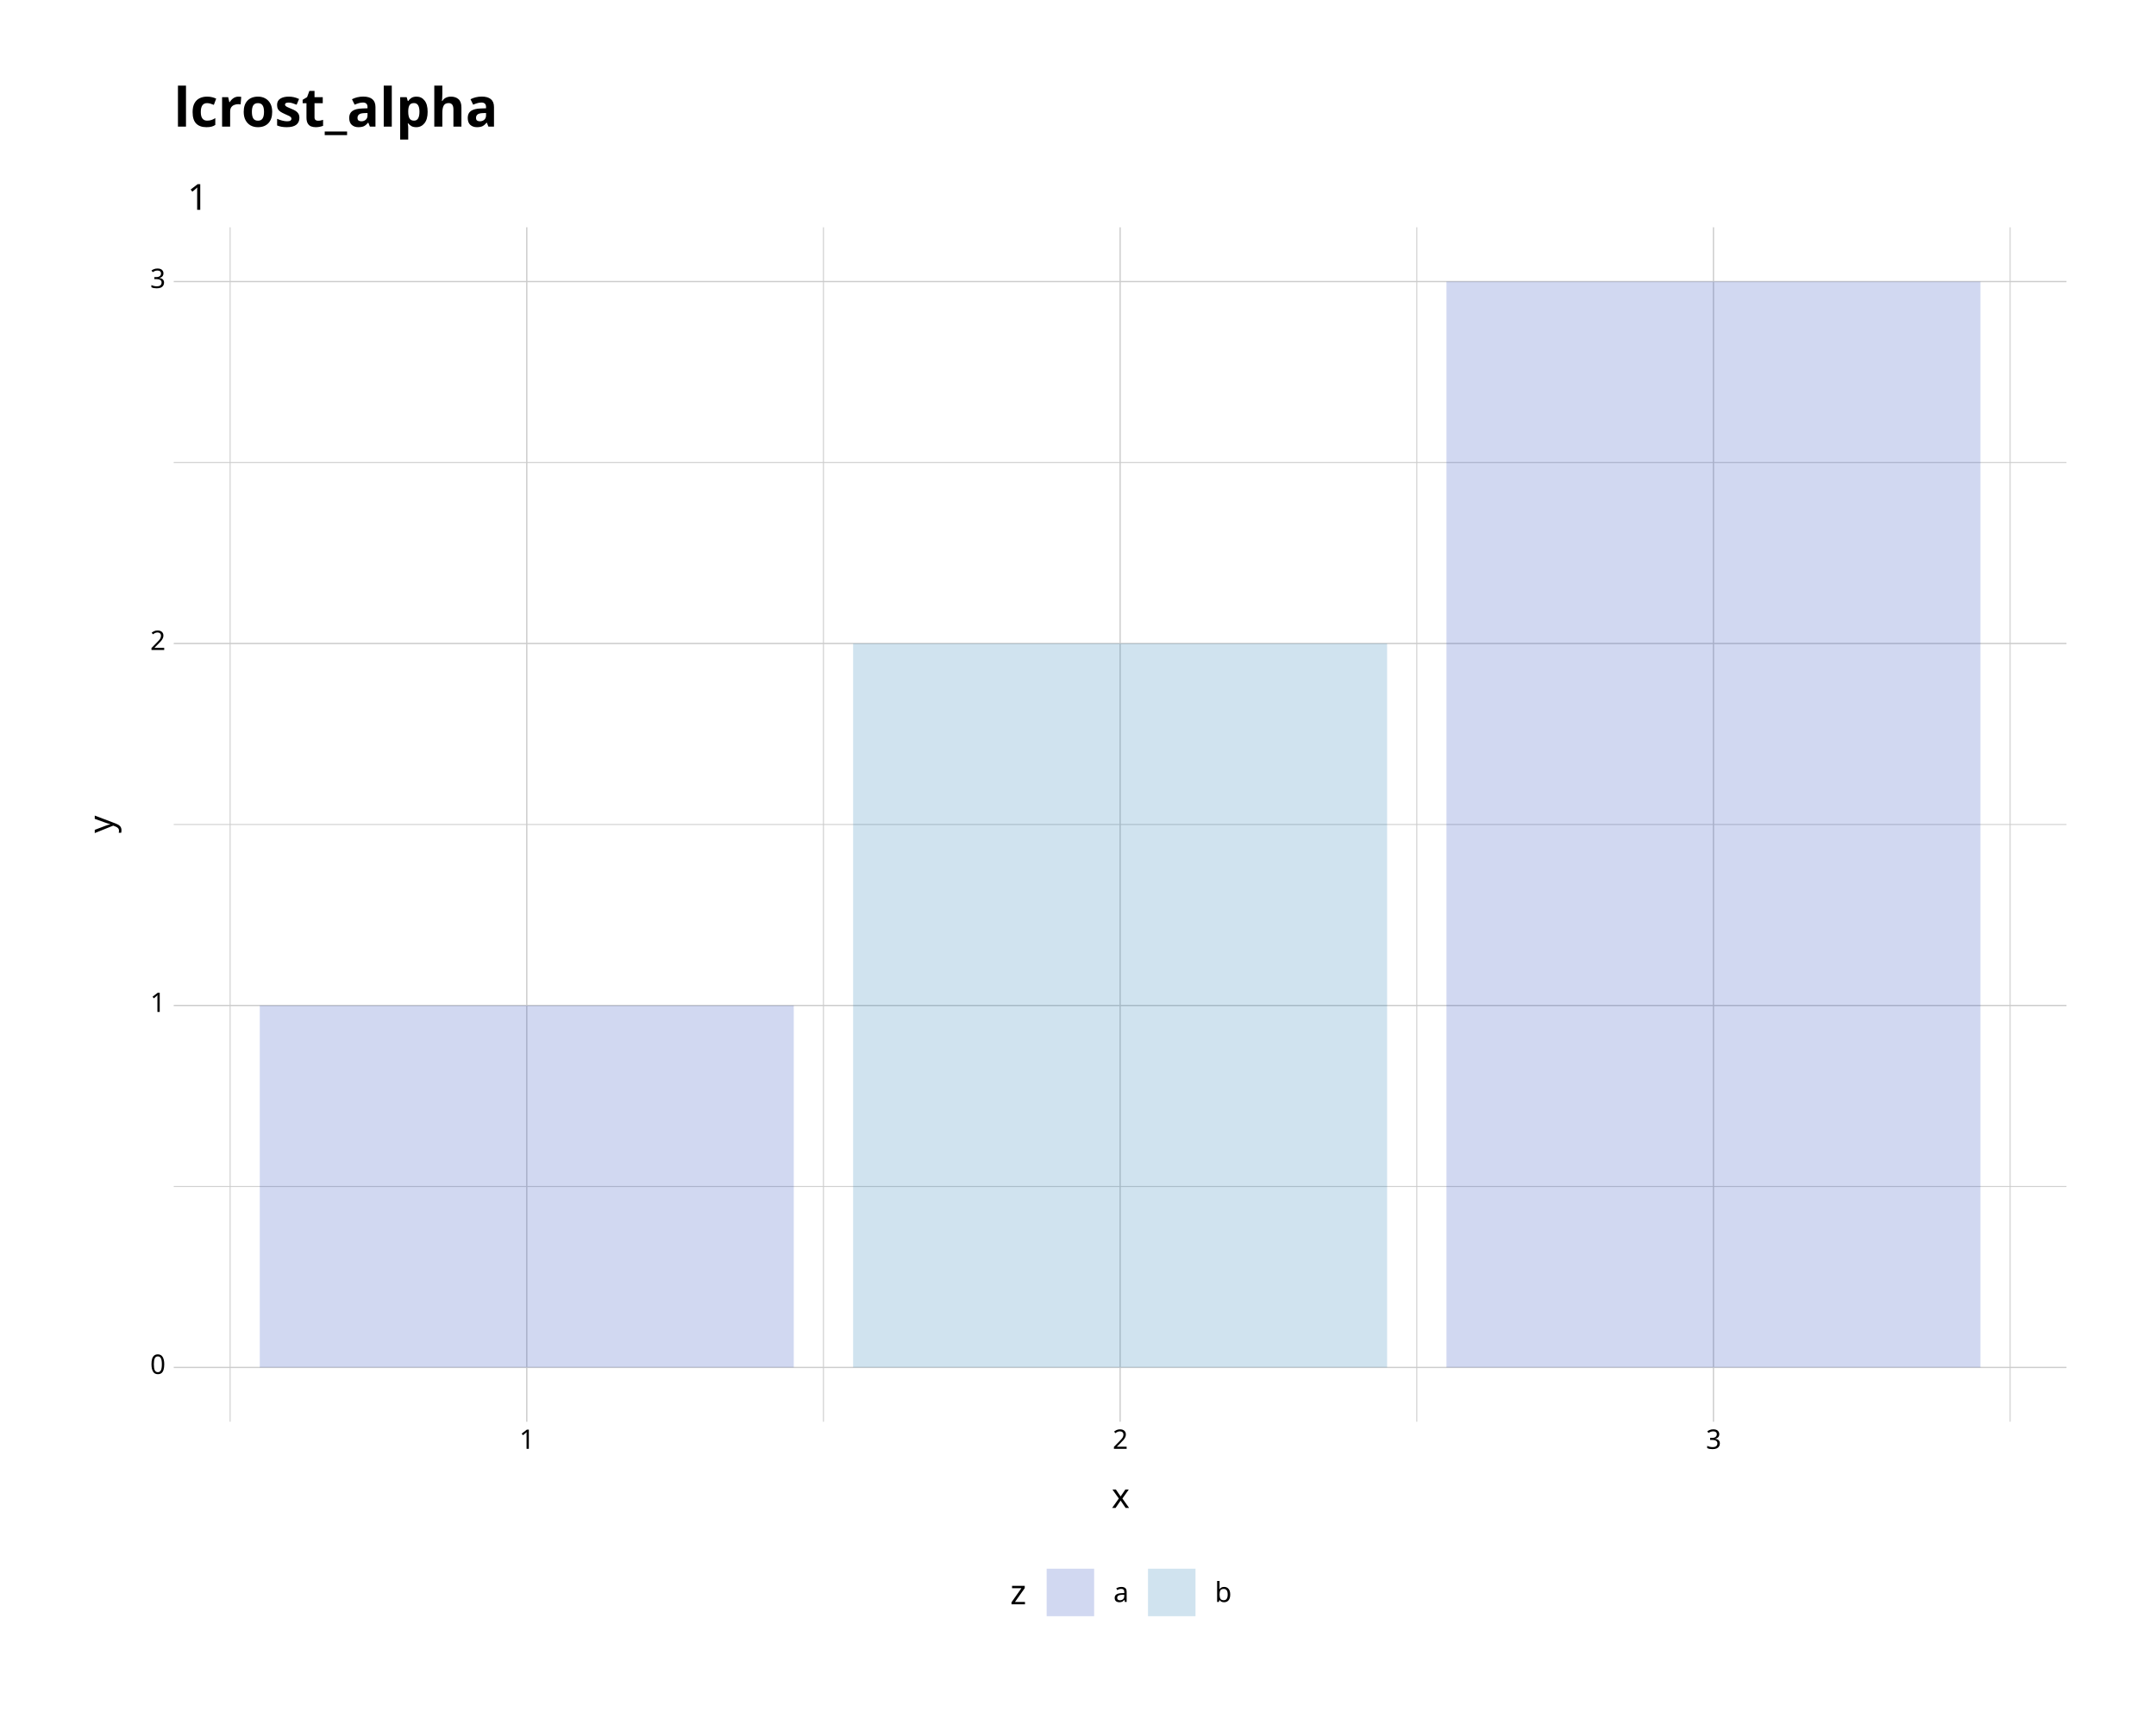
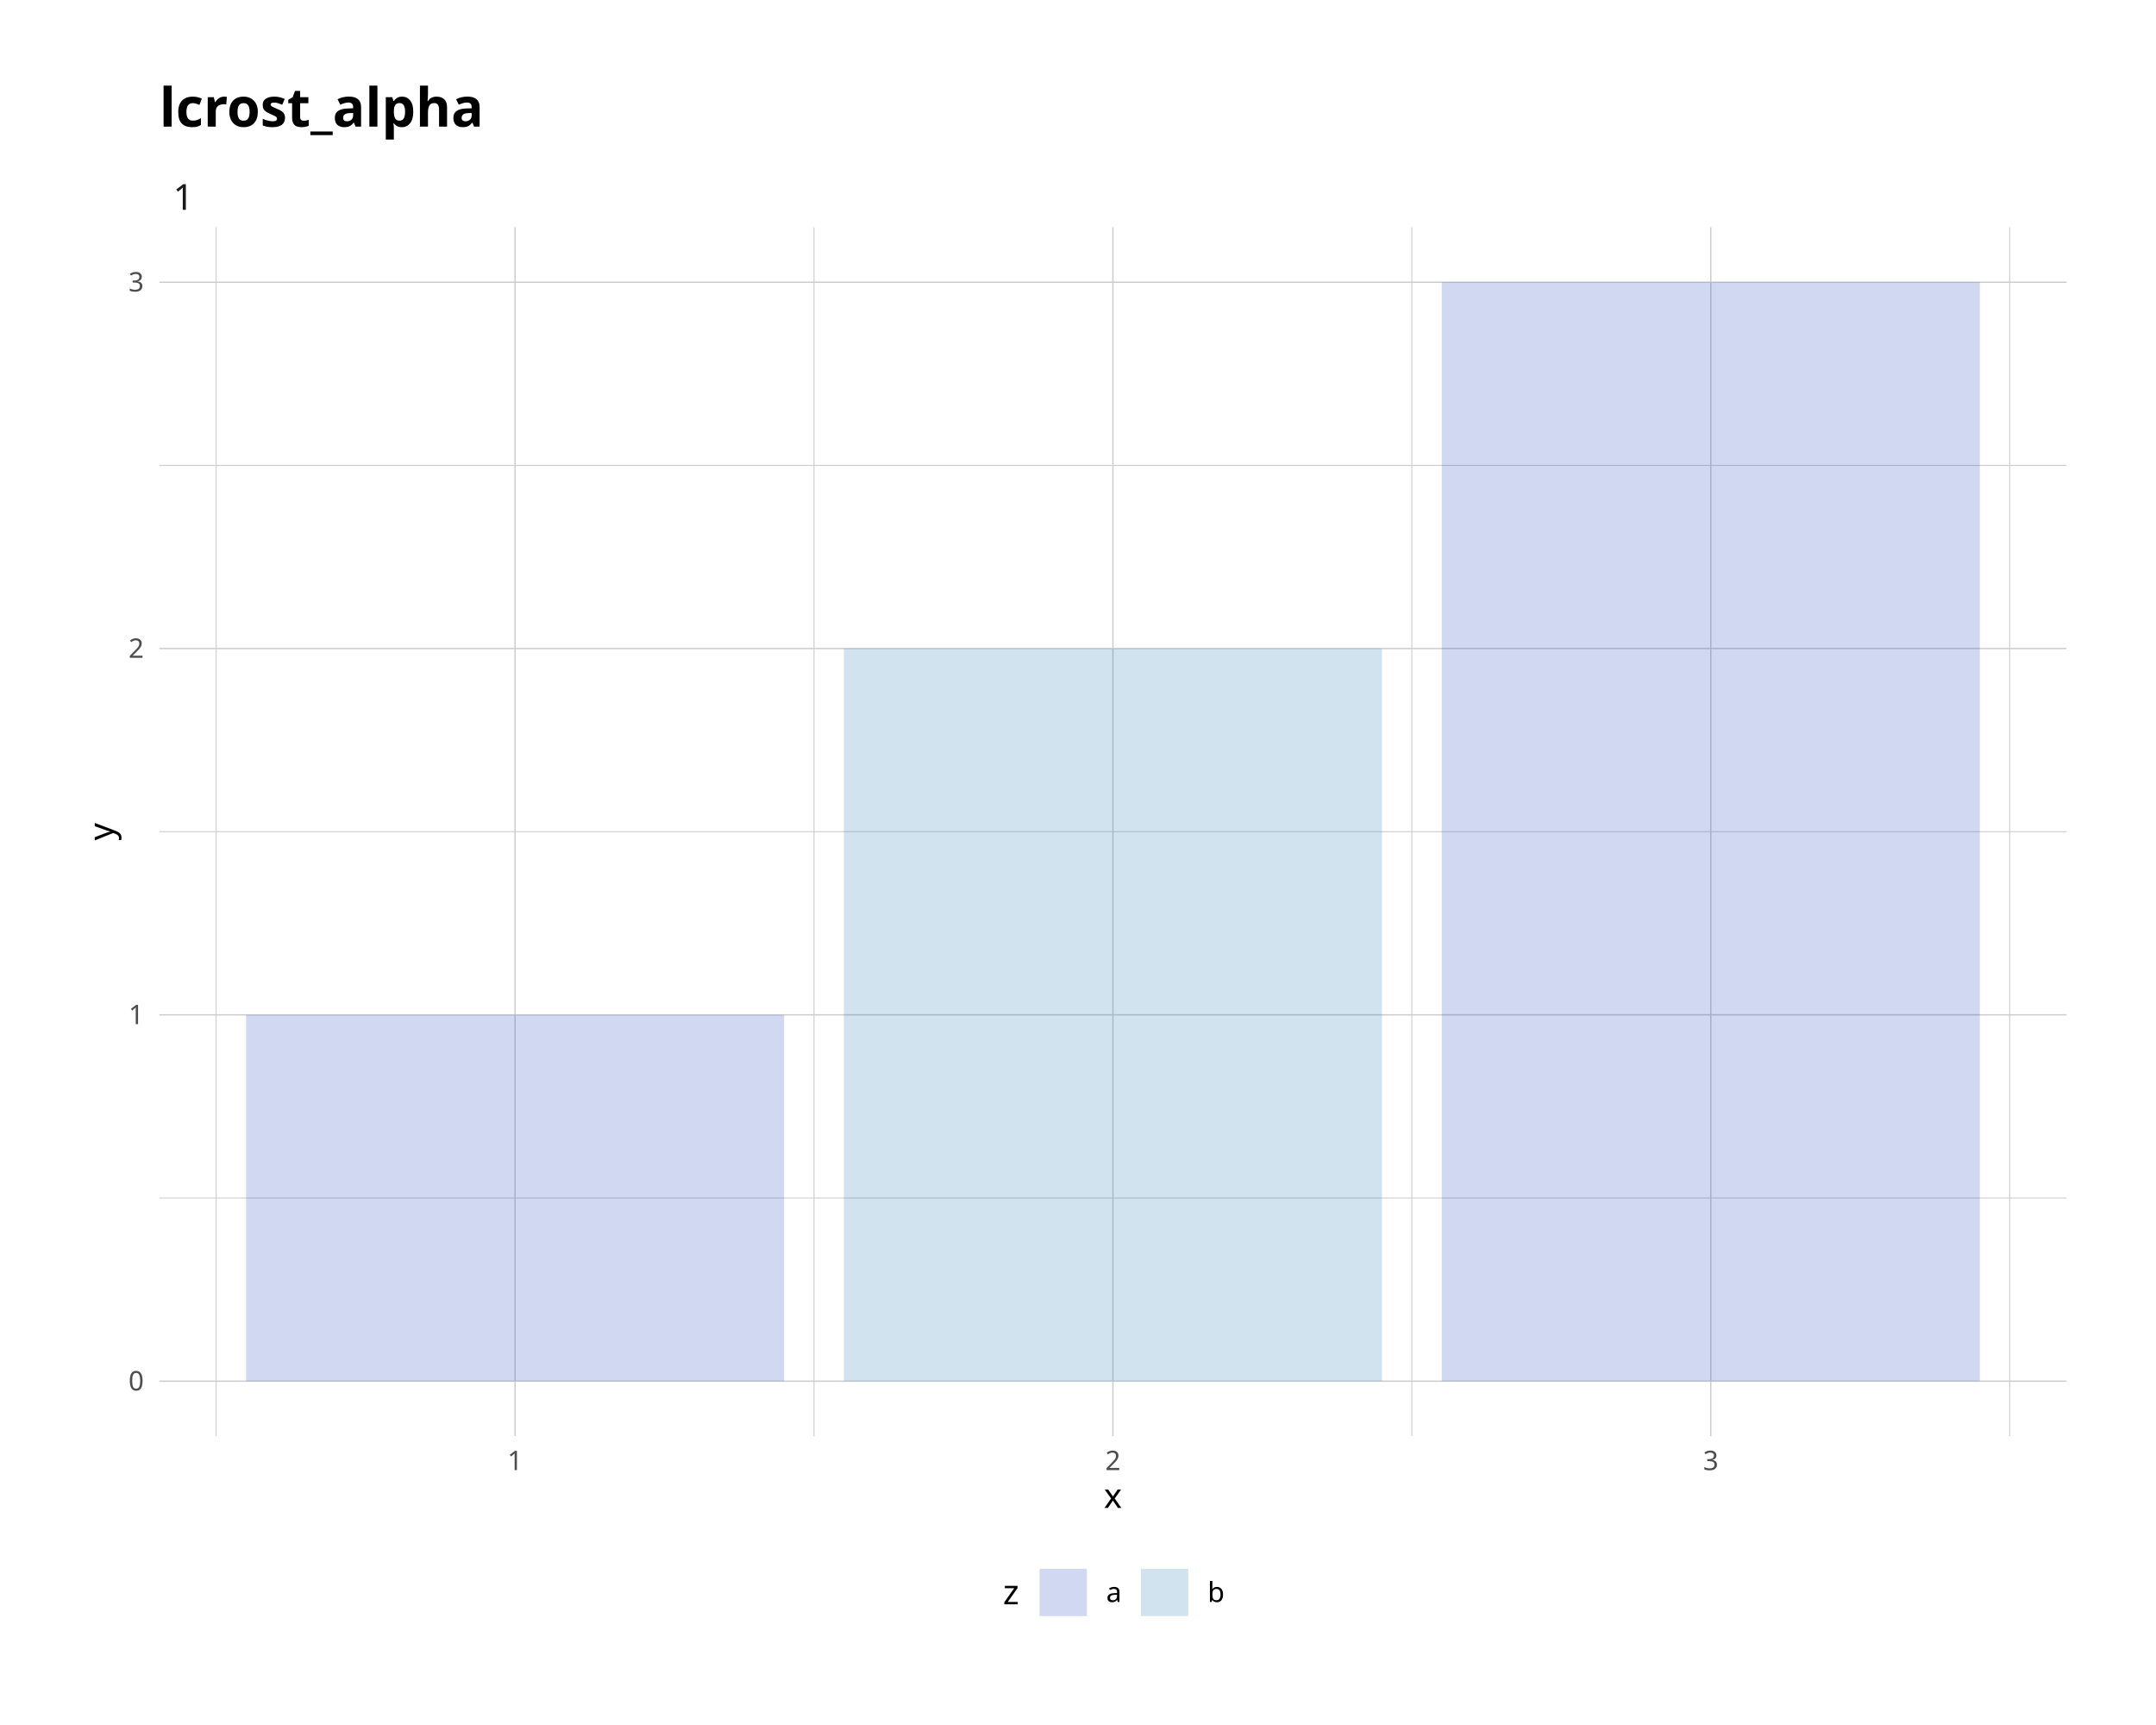
<svg xmlns="http://www.w3.org/2000/svg" class="svglite" data-engine-version="2.0" width="720.00pt" height="576.00pt" viewBox="0 0 720.00 576.00">
  <defs>
    <style type="text/css">
    .svglite line, .svglite polyline, .svglite polygon, .svglite path, .svglite rect, .svglite circle {
      fill: none;
      stroke: #000000;
      stroke-linecap: round;
      stroke-linejoin: round;
      stroke-miterlimit: 10.00;
    }
  </style>
  </defs>
  <rect width="100%" height="100%" style="stroke: none; fill: #FFFFFF;" />
  <defs>
    <clipPath id="cpMC4wMHw3MjAuMDB8MC4wMHw1NzYuMDA=">
      <rect x="0.00" y="0.00" width="720.00" height="576.00" />
    </clipPath>
  </defs>
  <g clip-path="url(#cpMC4wMHw3MjAuMDB8MC4wMHw1NzYuMDA=)">
- </g>
+     <rect x="0" y="0.00" width="720.00" height="576.00" style="stroke-width: 1.12; stroke: none; fill: #FFFFFF;" />
+   </g>
  <defs>
-     <clipPath id="cpNTguMDJ8NjkwLjExfDc1Ljg5fDQ3NC43Mw==">
-       <rect x="58.02" y="75.89" width="632.09" height="398.84" />
+     <clipPath id="cpNTMuMjJ8NjkwLjExfDc1Ljg5fDQ3OS41Mw==">
+       <rect x="53.22" y="75.89" width="636.90" height="403.64" />
    </clipPath>
  </defs>
-   <g clip-path="url(#cpNTguMDJ8NjkwLjExfDc1Ljg5fDQ3NC43Mw==)">
-     <polyline points="58.02,396.17 690.11,396.17 " style="stroke-width: 0.32; stroke: #CCCCCC; stroke-linecap: butt;" />
-     <polyline points="58.02,275.31 690.11,275.31 " style="stroke-width: 0.32; stroke: #CCCCCC; stroke-linecap: butt;" />
-     <polyline points="58.02,154.45 690.11,154.45 " style="stroke-width: 0.32; stroke: #CCCCCC; stroke-linecap: butt;" />
-     <polyline points="76.85,474.73 76.85,75.89 " style="stroke-width: 0.32; stroke: #CCCCCC; stroke-linecap: butt;" />
-     <polyline points="274.99,474.73 274.99,75.89 " style="stroke-width: 0.32; stroke: #CCCCCC; stroke-linecap: butt;" />
-     <polyline points="473.14,474.73 473.14,75.89 " style="stroke-width: 0.32; stroke: #CCCCCC; stroke-linecap: butt;" />
-     <polyline points="671.29,474.73 671.29,75.89 " style="stroke-width: 0.32; stroke: #CCCCCC; stroke-linecap: butt;" />
-     <polyline points="58.02,456.60 690.11,456.60 " style="stroke-width: 0.43; stroke: #CCCCCC; stroke-linecap: butt;" />
-     <polyline points="58.02,335.74 690.11,335.74 " style="stroke-width: 0.43; stroke: #CCCCCC; stroke-linecap: butt;" />
-     <polyline points="58.02,214.88 690.11,214.88 " style="stroke-width: 0.43; stroke: #CCCCCC; stroke-linecap: butt;" />
-     <polyline points="58.02,94.02 690.11,94.02 " style="stroke-width: 0.43; stroke: #CCCCCC; stroke-linecap: butt;" />
-     <polyline points="175.92,474.73 175.92,75.89 " style="stroke-width: 0.43; stroke: #CCCCCC; stroke-linecap: butt;" />
-     <polyline points="374.07,474.73 374.07,75.89 " style="stroke-width: 0.43; stroke: #CCCCCC; stroke-linecap: butt;" />
-     <polyline points="572.21,474.73 572.21,75.89 " style="stroke-width: 0.43; stroke: #CCCCCC; stroke-linecap: butt;" />
-     <rect x="86.75" y="335.74" width="178.33" height="120.86" style="stroke-width: 1.07; stroke: none; stroke-linecap: butt; stroke-linejoin: miter; fill: #193CBC; fill-opacity: 0.20;" />
-     <rect x="284.90" y="214.88" width="178.33" height="241.72" style="stroke-width: 1.07; stroke: none; stroke-linecap: butt; stroke-linejoin: miter; fill: #1473AF; fill-opacity: 0.20;" />
-     <rect x="483.05" y="94.02" width="178.33" height="362.58" style="stroke-width: 1.07; stroke: none; stroke-linecap: butt; stroke-linejoin: miter; fill: #193CBC; fill-opacity: 0.20;" />
+   <g clip-path="url(#cpNTMuMjJ8NjkwLjExfDc1Ljg5fDQ3OS41Mw==)">
+     <polyline points="53.22,400.03 690.11,400.03 " style="stroke-width: 0.32; stroke: #CCCCCC; stroke-linecap: butt;" />
+     <polyline points="53.22,277.71 690.11,277.71 " style="stroke-width: 0.32; stroke: #CCCCCC; stroke-linecap: butt;" />
+     <polyline points="53.22,155.40 690.11,155.40 " style="stroke-width: 0.32; stroke: #CCCCCC; stroke-linecap: butt;" />
+     <polyline points="72.18,479.53 72.18,75.89 " style="stroke-width: 0.32; stroke: #CCCCCC; stroke-linecap: butt;" />
+     <polyline points="271.84,479.53 271.84,75.89 " style="stroke-width: 0.32; stroke: #CCCCCC; stroke-linecap: butt;" />
+     <polyline points="471.49,479.53 471.49,75.89 " style="stroke-width: 0.32; stroke: #CCCCCC; stroke-linecap: butt;" />
+     <polyline points="671.14,479.53 671.14,75.89 " style="stroke-width: 0.32; stroke: #CCCCCC; stroke-linecap: butt;" />
+     <polyline points="53.22,461.19 690.11,461.19 " style="stroke-width: 0.43; stroke: #CCCCCC; stroke-linecap: butt;" />
+     <polyline points="53.22,338.87 690.11,338.87 " style="stroke-width: 0.43; stroke: #CCCCCC; stroke-linecap: butt;" />
+     <polyline points="53.22,216.55 690.11,216.55 " style="stroke-width: 0.43; stroke: #CCCCCC; stroke-linecap: butt;" />
+     <polyline points="53.22,94.24 690.11,94.24 " style="stroke-width: 0.43; stroke: #CCCCCC; stroke-linecap: butt;" />
+     <polyline points="172.01,479.53 172.01,75.89 " style="stroke-width: 0.43; stroke: #CCCCCC; stroke-linecap: butt;" />
+     <polyline points="371.66,479.53 371.66,75.89 " style="stroke-width: 0.43; stroke: #CCCCCC; stroke-linecap: butt;" />
+     <polyline points="571.32,479.53 571.32,75.89 " style="stroke-width: 0.43; stroke: #CCCCCC; stroke-linecap: butt;" />
+     <rect x="82.17" y="338.87" width="179.69" height="122.32" style="stroke-width: 1.12; stroke: none; stroke-linecap: butt; stroke-linejoin: miter; fill: #193CBC; fill-opacity: 0.20;" />
+     <rect x="281.82" y="216.55" width="179.69" height="244.63" style="stroke-width: 1.12; stroke: none; stroke-linecap: butt; stroke-linejoin: miter; fill: #1473AF; fill-opacity: 0.20;" />
+     <rect x="481.47" y="94.24" width="179.69" height="366.95" style="stroke-width: 1.12; stroke: none; stroke-linecap: butt; stroke-linejoin: miter; fill: #193CBC; fill-opacity: 0.20;" />
  </g>
  <g clip-path="url(#cpMC4wMHw3MjAuMDB8MC4wMHw1NzYuMDA=)">
</g>
  <defs>
-     <clipPath id="cpNTguMDJ8NjkwLjExfDU1Ljk3fDc1Ljg5">
-       <rect x="58.02" y="55.97" width="632.09" height="19.92" />
+     <clipPath id="cpNTMuMjJ8NjkwLjExfDU1Ljk3fDc1Ljg5">
+       <rect x="53.22" y="55.97" width="636.90" height="19.92" />
    </clipPath>
  </defs>
-   <g clip-path="url(#cpNTguMDJ8NjkwLjExfDU1Ljk3fDc1Ljg5)">
-     <text x="62.61" y="70.06" style="font-size: 12.00px; font-family: sans;" textLength="6.67px" lengthAdjust="spacingAndGlyphs">1</text>
+   <g clip-path="url(#cpNTMuMjJ8NjkwLjExfDU1Ljk3fDc1Ljg5)">
+     <text x="57.80" y="70.06" style="font-size: 12.00px; fill: #1A1A1A; font-family: sans;" textLength="6.67px" lengthAdjust="spacingAndGlyphs">1</text>
  </g>
  <g clip-path="url(#cpMC4wMHw3MjAuMDB8MC4wMHw1NzYuMDA=)">
-     <text x="173.42" y="483.79" style="font-size: 9.00px; font-family: sans;" textLength="5.01px" lengthAdjust="spacingAndGlyphs">1</text>
-     <text x="371.56" y="483.79" style="font-size: 9.00px; font-family: sans;" textLength="5.01px" lengthAdjust="spacingAndGlyphs">2</text>
-     <text x="569.71" y="483.79" style="font-size: 9.00px; font-family: sans;" textLength="5.01px" lengthAdjust="spacingAndGlyphs">3</text>
-     <text x="50.15" y="458.76" style="font-size: 9.00px; font-family: sans;" textLength="5.01px" lengthAdjust="spacingAndGlyphs">0</text>
-     <text x="50.15" y="337.90" style="font-size: 9.00px; font-family: sans;" textLength="5.01px" lengthAdjust="spacingAndGlyphs">1</text>
-     <text x="50.15" y="217.04" style="font-size: 9.00px; font-family: sans;" textLength="5.01px" lengthAdjust="spacingAndGlyphs">2</text>
-     <text x="50.15" y="96.18" style="font-size: 9.00px; font-family: sans;" textLength="5.01px" lengthAdjust="spacingAndGlyphs">3</text>
-     <text x="371.19" y="503.53" style="font-size: 11.50px; font-family: sans;" textLength="5.75px" lengthAdjust="spacingAndGlyphs">x</text>
-     <text transform="translate(37.80,278.19) rotate(-90)" style="font-size: 11.50px; font-family: sans;" textLength="5.75px" lengthAdjust="spacingAndGlyphs">y</text>
-     <text x="337.34" y="535.70" style="font-size: 11.50px; font-family: sans;" textLength="5.75px" lengthAdjust="spacingAndGlyphs">z</text>
-     <rect x="349.53" y="523.81" width="15.86" height="15.86" style="stroke-width: 1.07; stroke: none; stroke-linecap: butt; stroke-linejoin: miter; fill: #193CBC; fill-opacity: 0.20;" />
-     <rect x="383.38" y="523.81" width="15.86" height="15.86" style="stroke-width: 1.07; stroke: none; stroke-linecap: butt; stroke-linejoin: miter; fill: #1473AF; fill-opacity: 0.20;" />
-     <text x="371.83" y="534.91" style="font-size: 9.20px; font-family: sans;" textLength="5.12px" lengthAdjust="spacingAndGlyphs">a</text>
-     <text x="405.68" y="534.91" style="font-size: 9.20px; font-family: sans;" textLength="5.12px" lengthAdjust="spacingAndGlyphs">b</text>
-     <text x="58.02" y="42.28" style="font-size: 18.00px; font-weight: bold; font-family: sans;" textLength="97.07px" lengthAdjust="spacingAndGlyphs">lcrost_alpha</text>
+     <text x="172.01" y="490.88" text-anchor="middle" style="font-size: 9.00px; fill: #4D4D4D; font-family: sans;" textLength="5.01px" lengthAdjust="spacingAndGlyphs">1</text>
+     <text x="371.66" y="490.88" text-anchor="middle" style="font-size: 9.00px; fill: #4D4D4D; font-family: sans;" textLength="5.01px" lengthAdjust="spacingAndGlyphs">2</text>
+     <text x="571.32" y="490.88" text-anchor="middle" style="font-size: 9.00px; fill: #4D4D4D; font-family: sans;" textLength="5.01px" lengthAdjust="spacingAndGlyphs">3</text>
+     <text x="48.06" y="464.28" text-anchor="end" style="font-size: 9.00px; fill: #4D4D4D; font-family: sans;" textLength="5.01px" lengthAdjust="spacingAndGlyphs">0</text>
+     <text x="48.06" y="341.97" text-anchor="end" style="font-size: 9.00px; fill: #4D4D4D; font-family: sans;" textLength="5.01px" lengthAdjust="spacingAndGlyphs">1</text>
+     <text x="48.06" y="219.65" text-anchor="end" style="font-size: 9.00px; fill: #4D4D4D; font-family: sans;" textLength="5.01px" lengthAdjust="spacingAndGlyphs">2</text>
+     <text x="48.06" y="97.33" text-anchor="end" style="font-size: 9.00px; fill: #4D4D4D; font-family: sans;" textLength="5.01px" lengthAdjust="spacingAndGlyphs">3</text>
+     <text x="371.66" y="503.53" text-anchor="middle" style="font-size: 11.50px; font-family: sans;" textLength="5.75px" lengthAdjust="spacingAndGlyphs">x</text>
+     <text transform="translate(37.80,277.71) rotate(-90)" text-anchor="middle" style="font-size: 11.50px; font-family: sans;" textLength="5.75px" lengthAdjust="spacingAndGlyphs">y</text>
+     <text x="334.93" y="535.70" style="font-size: 11.50px; font-family: sans;" textLength="5.75px" lengthAdjust="spacingAndGlyphs">z</text>
+     <rect x="347.16" y="523.84" width="15.80" height="15.80" style="stroke-width: 1.12; stroke: none; stroke-linecap: butt; stroke-linejoin: miter; fill: #193CBC; fill-opacity: 0.20;" />
+     <rect x="381.01" y="523.84" width="15.80" height="15.80" style="stroke-width: 1.12; stroke: none; stroke-linecap: butt; stroke-linejoin: miter; fill: #1473AF; fill-opacity: 0.20;" />
+     <text x="369.42" y="534.91" style="font-size: 9.20px; font-family: sans;" textLength="5.12px" lengthAdjust="spacingAndGlyphs">a</text>
+     <text x="403.28" y="534.91" style="font-size: 9.20px; font-family: sans;" textLength="5.12px" lengthAdjust="spacingAndGlyphs">b</text>
+     <text x="53.22" y="42.28" style="font-size: 18.00px; font-weight: bold; font-family: sans;" textLength="97.07px" lengthAdjust="spacingAndGlyphs">lcrost_alpha</text>
  </g>
</svg>
